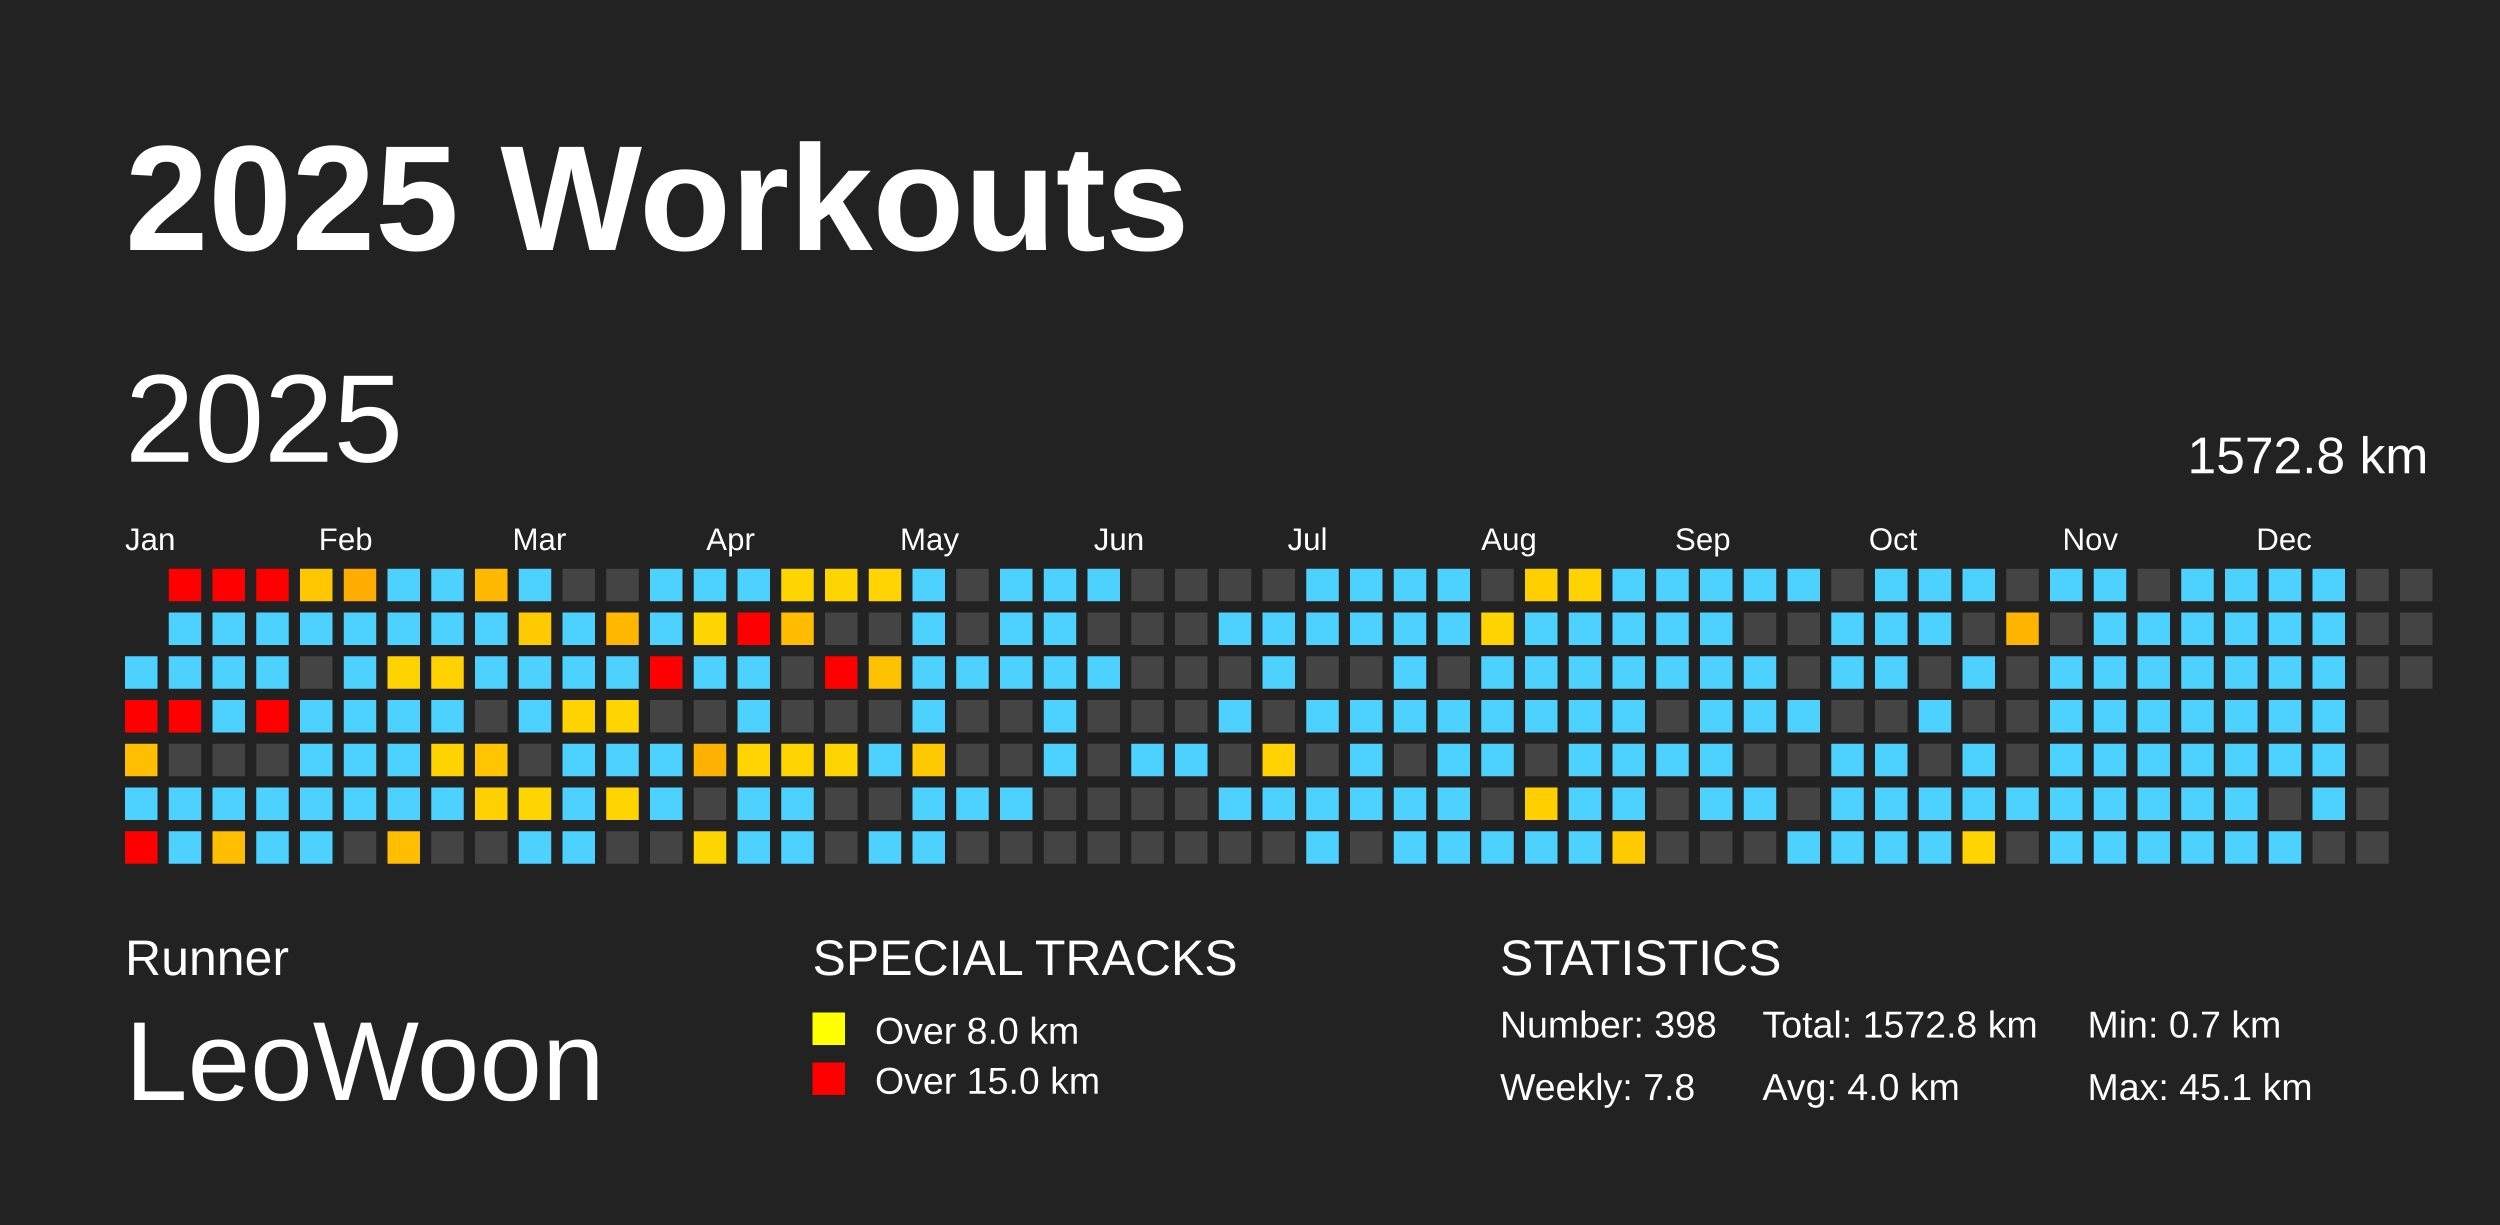
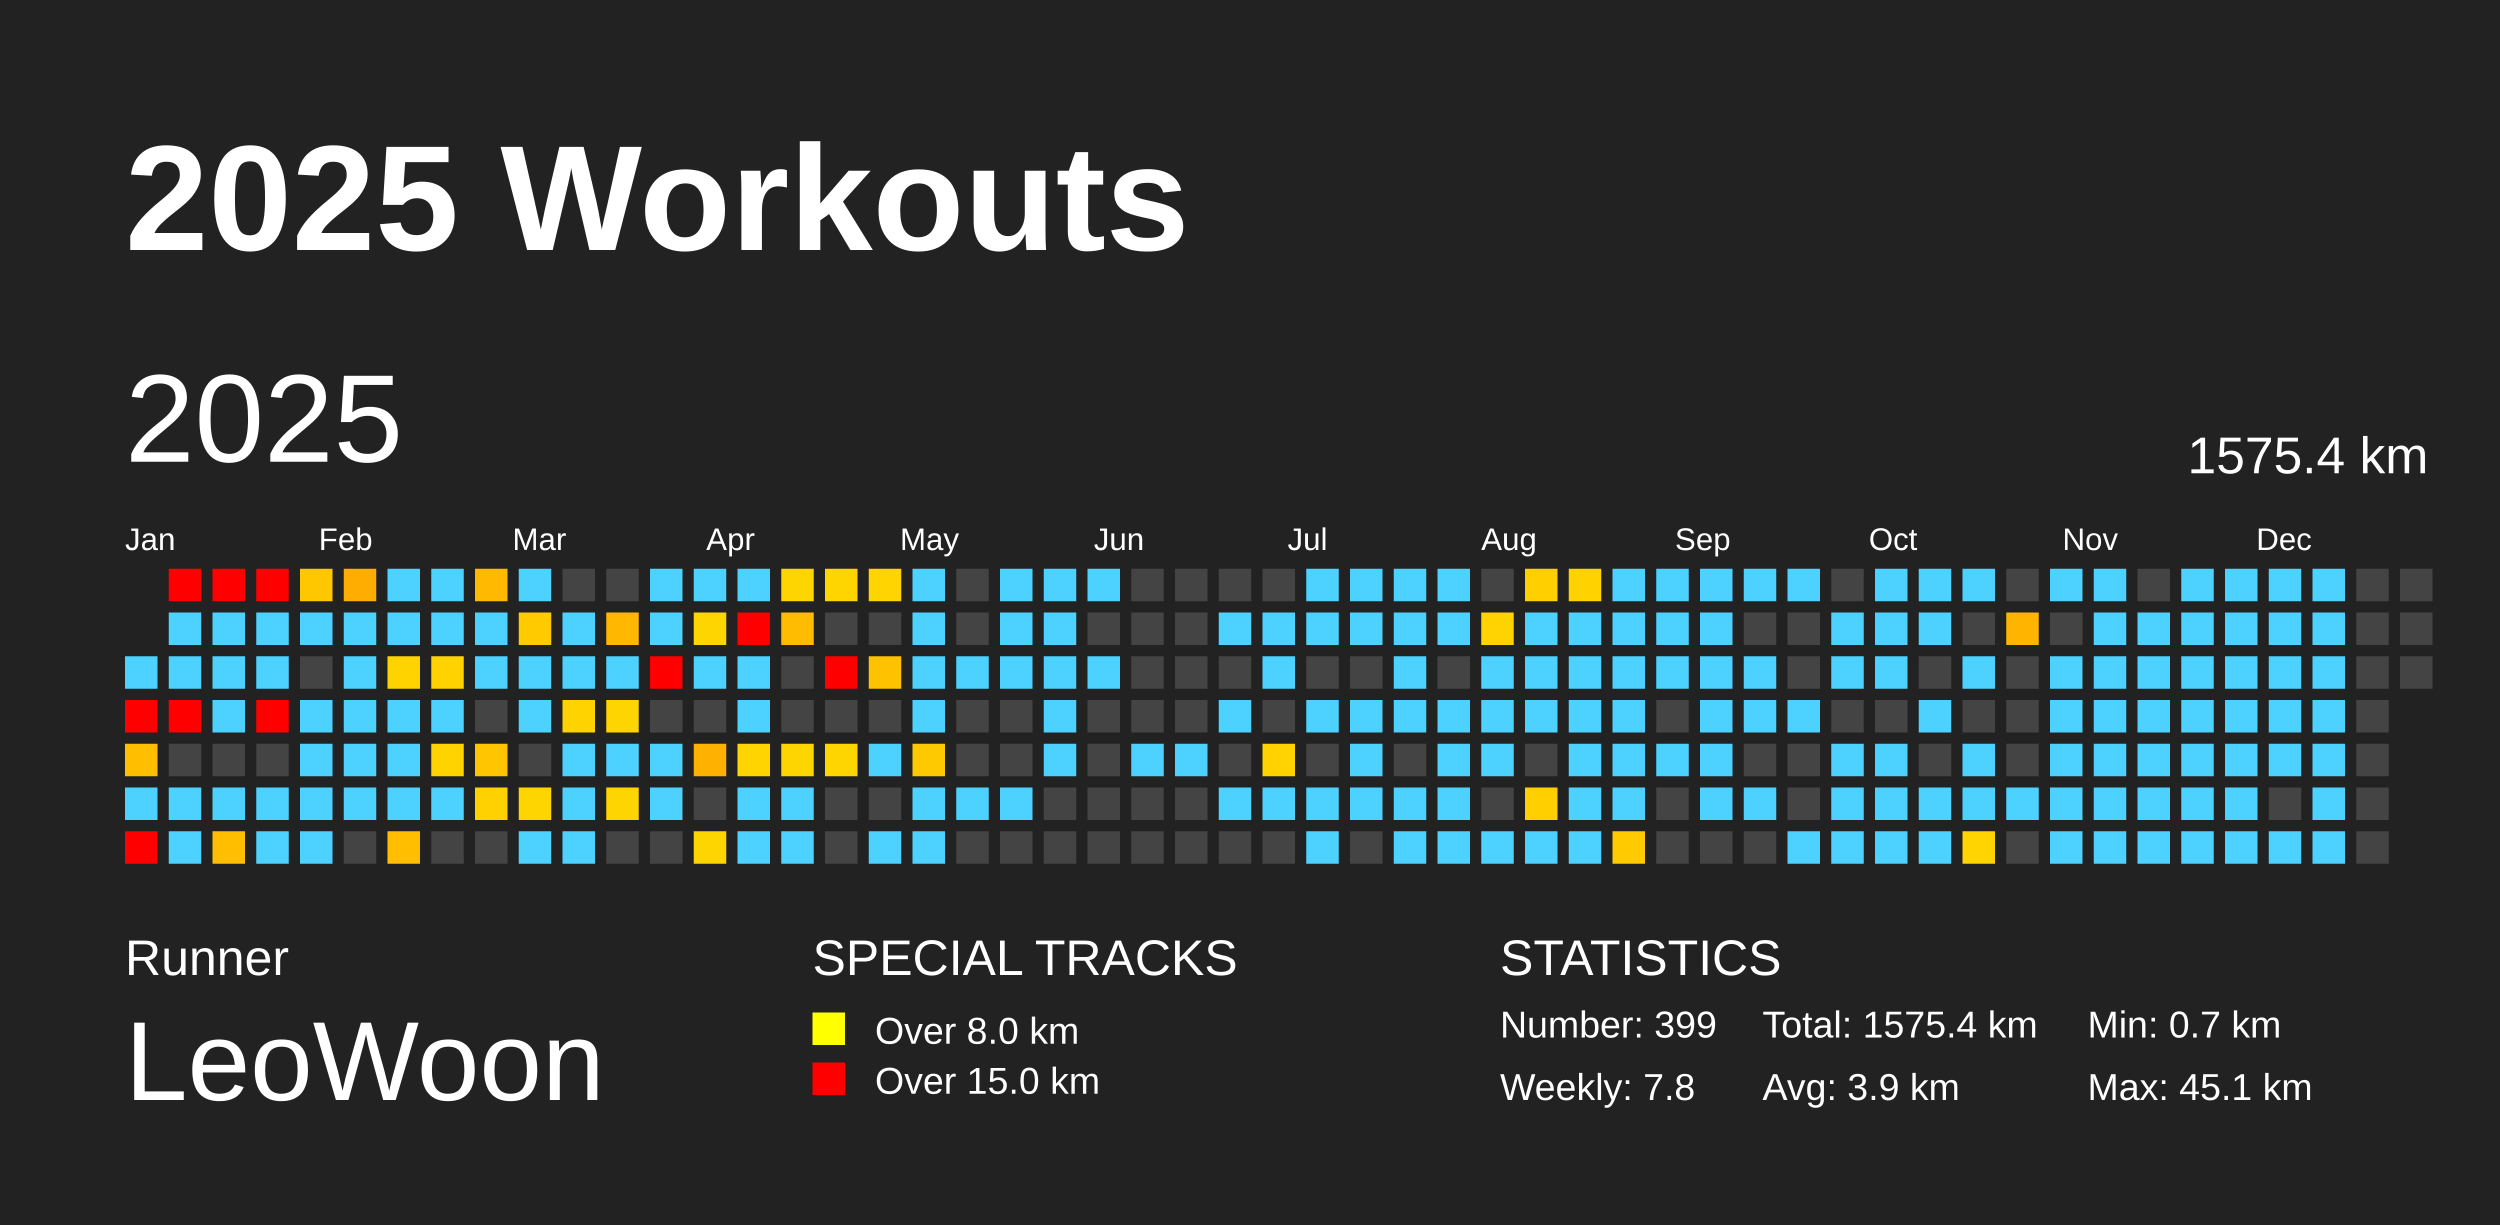
<svg xmlns="http://www.w3.org/2000/svg" baseProfile="full" height="98mm" version="1.1" viewBox="0,0,200,98" width="200mm">
  <defs />
  <rect fill="#222222" height="98" width="200" x="0" y="0" />
  <text fill="#FFFFFF" style="font-size:12px; font-family:Arial; font-weight:bold;" x="10" y="20">2025 Workouts</text>
  <text fill="#FFFFFF" style="font-size:4px; font-family:Arial" x="10" y="78">Runner</text>
  <text fill="#FFFFFF" style="font-size:9px; font-family:Arial" x="10" y="88">LeoWoon</text>
  <text fill="#FFFFFF" style="font-size:4px; font-family:Arial" x="65" y="78">SPECIAL TRACKS</text>
  <rect fill="yellow" height="2.6" width="2.6" x="65" y="81" />
  <text fill="#FFFFFF" style="font-size:3px; font-family:Arial" x="70" y="83.5">Over 8.0 km</text>
  <rect fill="red" height="2.6" width="2.6" x="65" y="85" />
  <text fill="#FFFFFF" style="font-size:3px; font-family:Arial" x="70" y="87.5">Over 15.0 km</text>
  <text fill="#FFFFFF" style="font-size:4px; font-family:Arial" x="120" y="78">STATISTICS</text>
-   <text fill="#FFFFFF" style="font-size:3px; font-family:Arial" x="120" y="83">Number: 398</text>
+   <text fill="#FFFFFF" style="font-size:3px; font-family:Arial" x="120" y="83">Number: 399</text>
  <text fill="#FFFFFF" style="font-size:3px; font-family:Arial" x="120" y="88">Weekly: 7.8</text>
-   <text fill="#FFFFFF" style="font-size:3px; font-family:Arial" x="141" y="83">Total: 1572.8 km</text>
-   <text fill="#FFFFFF" style="font-size:3px; font-family:Arial" x="141" y="88">Avg: 4.0 km</text>
+   <text fill="#FFFFFF" style="font-size:3px; font-family:Arial" x="141" y="83">Total: 1575.4 km</text>
+   <text fill="#FFFFFF" style="font-size:3px; font-family:Arial" x="141" y="88">Avg: 3.9 km</text>
  <text fill="#FFFFFF" style="font-size:3px; font-family:Arial" x="167" y="83">Min: 0.7 km</text>
  <text fill="#FFFFFF" style="font-size:3px; font-family:Arial" x="167" y="88">Max: 45.1 km</text>
  <text dominant-baseline="hanging" fill="#FFFFFF" style="font-size:10.0px; font-family:Arial;" x="10" y="30">2025</text>
-   <text dominant-baseline="hanging" fill="#FFFFFF" style="font-size:4.125px; font-family:Arial;" x="175" y="35">1572.8 km</text>
+   <text dominant-baseline="hanging" fill="#FFFFFF" style="font-size:4.125px; font-family:Arial;" x="175" y="35">1575.4 km</text>
  <text fill="#FFFFFF" style="font-size:2.5px; font-family:Arial" x="10.0" y="44">Jan</text>
  <text fill="#FFFFFF" style="font-size:2.5px; font-family:Arial" x="25.5" y="44">Feb</text>
  <text fill="#FFFFFF" style="font-size:2.5px; font-family:Arial" x="41.0" y="44">Mar</text>
  <text fill="#FFFFFF" style="font-size:2.5px; font-family:Arial" x="56.5" y="44">Apr</text>
  <text fill="#FFFFFF" style="font-size:2.5px; font-family:Arial" x="72.0" y="44">May</text>
  <text fill="#FFFFFF" style="font-size:2.5px; font-family:Arial" x="87.5" y="44">Jun</text>
  <text fill="#FFFFFF" style="font-size:2.5px; font-family:Arial" x="103.0" y="44">Jul</text>
  <text fill="#FFFFFF" style="font-size:2.5px; font-family:Arial" x="118.5" y="44">Aug</text>
  <text fill="#FFFFFF" style="font-size:2.5px; font-family:Arial" x="134.0" y="44">Sep</text>
  <text fill="#FFFFFF" style="font-size:2.5px; font-family:Arial" x="149.5" y="44">Oct</text>
  <text fill="#FFFFFF" style="font-size:2.5px; font-family:Arial" x="165.0" y="44">Nov</text>
  <text fill="#FFFFFF" style="font-size:2.5px; font-family:Arial" x="180.5" y="44">Dec</text>
  <rect fill="#4dd2ff" height="2.6" width="2.6" x="10.0" y="52.5" />
  <rect fill="red" height="2.6" width="2.6" x="10.0" y="56.0" />
  <rect fill="#ffbe00" height="2.6" width="2.6" x="10.0" y="59.5" />
  <rect fill="#4dd2ff" height="2.6" width="2.6" x="10.0" y="63.0" />
  <rect fill="red" height="2.6" width="2.6" x="10.0" y="66.5" />
  <rect fill="red" height="2.6" width="2.6" x="13.5" y="45.5" />
  <rect fill="#4dd2ff" height="2.6" width="2.6" x="13.5" y="49.0" />
  <rect fill="#4dd2ff" height="2.6" width="2.6" x="13.5" y="52.5" />
  <rect fill="red" height="2.6" width="2.6" x="13.5" y="56.0" />
  <rect fill="#444444" height="2.6" width="2.6" x="13.5" y="59.5" />
  <rect fill="#4dd2ff" height="2.6" width="2.6" x="13.5" y="63.0" />
  <rect fill="#4dd2ff" height="2.6" width="2.6" x="13.5" y="66.5" />
  <rect fill="red" height="2.6" width="2.6" x="17.0" y="45.5" />
  <rect fill="#4dd2ff" height="2.6" width="2.6" x="17.0" y="49.0" />
  <rect fill="#4dd2ff" height="2.6" width="2.6" x="17.0" y="52.5" />
  <rect fill="#4dd2ff" height="2.6" width="2.6" x="17.0" y="56.0" />
  <rect fill="#444444" height="2.6" width="2.6" x="17.0" y="59.5" />
  <rect fill="#4dd2ff" height="2.6" width="2.6" x="17.0" y="63.0" />
  <rect fill="#ffbf00" height="2.6" width="2.6" x="17.0" y="66.5" />
  <rect fill="red" height="2.6" width="2.6" x="20.5" y="45.5" />
  <rect fill="#4dd2ff" height="2.6" width="2.6" x="20.5" y="49.0" />
  <rect fill="#4dd2ff" height="2.6" width="2.6" x="20.5" y="52.5" />
  <rect fill="red" height="2.6" width="2.6" x="20.5" y="56.0" />
  <rect fill="#444444" height="2.6" width="2.6" x="20.5" y="59.5" />
  <rect fill="#4dd2ff" height="2.6" width="2.6" x="20.5" y="63.0" />
  <rect fill="#4dd2ff" height="2.6" width="2.6" x="20.5" y="66.5" />
  <rect fill="#ffc700" height="2.6" width="2.6" x="24.0" y="45.5" />
  <rect fill="#4dd2ff" height="2.6" width="2.6" x="24.0" y="49.0" />
  <rect fill="#444444" height="2.6" width="2.6" x="24.0" y="52.5" />
  <rect fill="#4dd2ff" height="2.6" width="2.6" x="24.0" y="56.0" />
  <rect fill="#4dd2ff" height="2.6" width="2.6" x="24.0" y="59.5" />
  <rect fill="#4dd2ff" height="2.6" width="2.6" x="24.0" y="63.0" />
  <rect fill="#4dd2ff" height="2.6" width="2.6" x="24.0" y="66.5" />
  <rect fill="#ffad00" height="2.6" width="2.6" x="27.5" y="45.5" />
  <rect fill="#4dd2ff" height="2.6" width="2.6" x="27.5" y="49.0" />
  <rect fill="#4dd2ff" height="2.6" width="2.6" x="27.5" y="52.5" />
  <rect fill="#4dd2ff" height="2.6" width="2.6" x="27.5" y="56.0" />
  <rect fill="#4dd2ff" height="2.6" width="2.6" x="27.5" y="59.5" />
  <rect fill="#4dd2ff" height="2.6" width="2.6" x="27.5" y="63.0" />
  <rect fill="#444444" height="2.6" width="2.6" x="27.5" y="66.5" />
  <rect fill="#4dd2ff" height="2.6" width="2.6" x="31.0" y="45.5" />
  <rect fill="#4dd2ff" height="2.6" width="2.6" x="31.0" y="49.0" />
  <rect fill="#ffd300" height="2.6" width="2.6" x="31.0" y="52.5" />
  <rect fill="#4dd2ff" height="2.6" width="2.6" x="31.0" y="56.0" />
  <rect fill="#4dd2ff" height="2.6" width="2.6" x="31.0" y="59.5" />
  <rect fill="#4dd2ff" height="2.6" width="2.6" x="31.0" y="63.0" />
  <rect fill="#ffbf00" height="2.6" width="2.6" x="31.0" y="66.5" />
  <rect fill="#4dd2ff" height="2.6" width="2.6" x="34.5" y="45.5" />
  <rect fill="#4dd2ff" height="2.6" width="2.6" x="34.5" y="49.0" />
  <rect fill="#ffd200" height="2.6" width="2.6" x="34.5" y="52.5" />
  <rect fill="#4dd2ff" height="2.6" width="2.6" x="34.5" y="56.0" />
  <rect fill="#ffd300" height="2.6" width="2.6" x="34.5" y="59.5" />
  <rect fill="#4dd2ff" height="2.6" width="2.6" x="34.5" y="63.0" />
  <rect fill="#444444" height="2.6" width="2.6" x="34.5" y="66.5" />
  <rect fill="#ffba00" height="2.6" width="2.6" x="38.0" y="45.5" />
  <rect fill="#4dd2ff" height="2.6" width="2.6" x="38.0" y="49.0" />
  <rect fill="#4dd2ff" height="2.6" width="2.6" x="38.0" y="52.5" />
  <rect fill="#444444" height="2.6" width="2.6" x="38.0" y="56.0" />
  <rect fill="#ffc500" height="2.6" width="2.6" x="38.0" y="59.5" />
  <rect fill="#ffd100" height="2.6" width="2.6" x="38.0" y="63.0" />
  <rect fill="#444444" height="2.6" width="2.6" x="38.0" y="66.5" />
  <rect fill="#4dd2ff" height="2.6" width="2.6" x="41.5" y="45.5" />
  <rect fill="#ffca00" height="2.6" width="2.6" x="41.5" y="49.0" />
  <rect fill="#4dd2ff" height="2.6" width="2.6" x="41.5" y="52.5" />
  <rect fill="#4dd2ff" height="2.6" width="2.6" x="41.5" y="56.0" />
  <rect fill="#444444" height="2.6" width="2.6" x="41.5" y="59.5" />
  <rect fill="#ffd500" height="2.6" width="2.6" x="41.5" y="63.0" />
  <rect fill="#4dd2ff" height="2.6" width="2.6" x="41.5" y="66.5" />
  <rect fill="#444444" height="2.6" width="2.6" x="45.0" y="45.5" />
  <rect fill="#4dd2ff" height="2.6" width="2.6" x="45.0" y="49.0" />
  <rect fill="#4dd2ff" height="2.6" width="2.6" x="45.0" y="52.5" />
  <rect fill="#ffd300" height="2.6" width="2.6" x="45.0" y="56.0" />
  <rect fill="#4dd2ff" height="2.6" width="2.6" x="45.0" y="59.5" />
  <rect fill="#4dd2ff" height="2.6" width="2.6" x="45.0" y="63.0" />
  <rect fill="#4dd2ff" height="2.6" width="2.6" x="45.0" y="66.5" />
  <rect fill="#444444" height="2.6" width="2.6" x="48.5" y="45.5" />
  <rect fill="#ffb700" height="2.6" width="2.6" x="48.5" y="49.0" />
  <rect fill="#4dd2ff" height="2.6" width="2.6" x="48.5" y="52.5" />
  <rect fill="#ffd500" height="2.6" width="2.6" x="48.5" y="56.0" />
  <rect fill="#4dd2ff" height="2.6" width="2.6" x="48.5" y="59.5" />
  <rect fill="#ffd500" height="2.6" width="2.6" x="48.5" y="63.0" />
  <rect fill="#444444" height="2.6" width="2.6" x="48.5" y="66.5" />
  <rect fill="#4dd2ff" height="2.6" width="2.6" x="52.0" y="45.5" />
  <rect fill="#4dd2ff" height="2.6" width="2.6" x="52.0" y="49.0" />
  <rect fill="red" height="2.6" width="2.6" x="52.0" y="52.5" />
  <rect fill="#444444" height="2.6" width="2.6" x="52.0" y="56.0" />
  <rect fill="#4dd2ff" height="2.6" width="2.6" x="52.0" y="59.5" />
  <rect fill="#4dd2ff" height="2.6" width="2.6" x="52.0" y="63.0" />
  <rect fill="#444444" height="2.6" width="2.6" x="52.0" y="66.5" />
  <rect fill="#4dd2ff" height="2.6" width="2.6" x="55.5" y="45.5" />
  <rect fill="#ffd500" height="2.6" width="2.6" x="55.5" y="49.0" />
  <rect fill="#4dd2ff" height="2.6" width="2.6" x="55.5" y="52.5" />
  <rect fill="#444444" height="2.6" width="2.6" x="55.5" y="56.0" />
  <rect fill="#ffb100" height="2.6" width="2.6" x="55.5" y="59.5" />
  <rect fill="#444444" height="2.6" width="2.6" x="55.5" y="63.0" />
  <rect fill="#ffd500" height="2.6" width="2.6" x="55.5" y="66.5" />
  <rect fill="#4dd2ff" height="2.6" width="2.6" x="59.0" y="45.5" />
  <rect fill="red" height="2.6" width="2.6" x="59.0" y="49.0" />
  <rect fill="#4dd2ff" height="2.6" width="2.6" x="59.0" y="52.5" />
  <rect fill="#4dd2ff" height="2.6" width="2.6" x="59.0" y="56.0" />
  <rect fill="#ffd400" height="2.6" width="2.6" x="59.0" y="59.5" />
  <rect fill="#4dd2ff" height="2.6" width="2.6" x="59.0" y="63.0" />
  <rect fill="#4dd2ff" height="2.6" width="2.6" x="59.0" y="66.5" />
  <rect fill="#ffd500" height="2.6" width="2.6" x="62.5" y="45.5" />
  <rect fill="#ffbc00" height="2.6" width="2.6" x="62.5" y="49.0" />
  <rect fill="#444444" height="2.6" width="2.6" x="62.5" y="52.5" />
  <rect fill="#444444" height="2.6" width="2.6" x="62.5" y="56.0" />
  <rect fill="#ffd500" height="2.6" width="2.6" x="62.5" y="59.5" />
  <rect fill="#4dd2ff" height="2.6" width="2.6" x="62.5" y="63.0" />
  <rect fill="#4dd2ff" height="2.6" width="2.6" x="62.5" y="66.5" />
  <rect fill="#ffd500" height="2.6" width="2.6" x="66.0" y="45.5" />
  <rect fill="#444444" height="2.6" width="2.6" x="66.0" y="49.0" />
  <rect fill="red" height="2.6" width="2.6" x="66.0" y="52.5" />
  <rect fill="#444444" height="2.6" width="2.6" x="66.0" y="56.0" />
  <rect fill="#ffd500" height="2.6" width="2.6" x="66.0" y="59.5" />
  <rect fill="#444444" height="2.6" width="2.6" x="66.0" y="63.0" />
  <rect fill="#444444" height="2.6" width="2.6" x="66.0" y="66.5" />
  <rect fill="#ffd400" height="2.6" width="2.6" x="69.5" y="45.5" />
  <rect fill="#444444" height="2.6" width="2.6" x="69.5" y="49.0" />
  <rect fill="#ffc200" height="2.6" width="2.6" x="69.5" y="52.5" />
  <rect fill="#444444" height="2.6" width="2.6" x="69.5" y="56.0" />
  <rect fill="#4dd2ff" height="2.6" width="2.6" x="69.5" y="59.5" />
  <rect fill="#444444" height="2.6" width="2.6" x="69.5" y="63.0" />
  <rect fill="#4dd2ff" height="2.6" width="2.6" x="69.5" y="66.5" />
  <rect fill="#4dd2ff" height="2.6" width="2.6" x="73.0" y="45.5" />
  <rect fill="#4dd2ff" height="2.6" width="2.6" x="73.0" y="49.0" />
  <rect fill="#4dd2ff" height="2.6" width="2.6" x="73.0" y="52.5" />
  <rect fill="#4dd2ff" height="2.6" width="2.6" x="73.0" y="56.0" />
  <rect fill="#ffc900" height="2.6" width="2.6" x="73.0" y="59.5" />
  <rect fill="#4dd2ff" height="2.6" width="2.6" x="73.0" y="63.0" />
  <rect fill="#4dd2ff" height="2.6" width="2.6" x="73.0" y="66.5" />
  <rect fill="#444444" height="2.6" width="2.6" x="76.5" y="45.5" />
  <rect fill="#444444" height="2.6" width="2.6" x="76.5" y="49.0" />
  <rect fill="#4dd2ff" height="2.6" width="2.6" x="76.5" y="52.5" />
  <rect fill="#444444" height="2.6" width="2.6" x="76.5" y="56.0" />
  <rect fill="#444444" height="2.6" width="2.6" x="76.5" y="59.5" />
  <rect fill="#4dd2ff" height="2.6" width="2.6" x="76.5" y="63.0" />
  <rect fill="#444444" height="2.6" width="2.6" x="76.5" y="66.5" />
  <rect fill="#4dd2ff" height="2.6" width="2.6" x="80.0" y="45.5" />
  <rect fill="#4dd2ff" height="2.6" width="2.6" x="80.0" y="49.0" />
  <rect fill="#4dd2ff" height="2.6" width="2.6" x="80.0" y="52.5" />
  <rect fill="#444444" height="2.6" width="2.6" x="80.0" y="56.0" />
  <rect fill="#444444" height="2.6" width="2.6" x="80.0" y="59.5" />
  <rect fill="#4dd2ff" height="2.6" width="2.6" x="80.0" y="63.0" />
  <rect fill="#444444" height="2.6" width="2.6" x="80.0" y="66.5" />
  <rect fill="#4dd2ff" height="2.6" width="2.6" x="83.5" y="45.5" />
  <rect fill="#4dd2ff" height="2.6" width="2.6" x="83.5" y="49.0" />
  <rect fill="#4dd2ff" height="2.6" width="2.6" x="83.5" y="52.5" />
  <rect fill="#4dd2ff" height="2.6" width="2.6" x="83.5" y="56.0" />
  <rect fill="#4dd2ff" height="2.6" width="2.6" x="83.5" y="59.5" />
  <rect fill="#444444" height="2.6" width="2.6" x="83.5" y="63.0" />
  <rect fill="#444444" height="2.6" width="2.6" x="83.5" y="66.5" />
  <rect fill="#4dd2ff" height="2.6" width="2.6" x="87.0" y="45.5" />
  <rect fill="#444444" height="2.6" width="2.6" x="87.0" y="49.0" />
  <rect fill="#4dd2ff" height="2.6" width="2.6" x="87.0" y="52.5" />
  <rect fill="#444444" height="2.6" width="2.6" x="87.0" y="56.0" />
  <rect fill="#444444" height="2.6" width="2.6" x="87.0" y="59.5" />
  <rect fill="#444444" height="2.6" width="2.6" x="87.0" y="63.0" />
  <rect fill="#444444" height="2.6" width="2.6" x="87.0" y="66.5" />
  <rect fill="#444444" height="2.6" width="2.6" x="90.5" y="45.5" />
  <rect fill="#444444" height="2.6" width="2.6" x="90.5" y="49.0" />
  <rect fill="#444444" height="2.6" width="2.6" x="90.5" y="52.5" />
  <rect fill="#444444" height="2.6" width="2.6" x="90.5" y="56.0" />
  <rect fill="#4dd2ff" height="2.6" width="2.6" x="90.5" y="59.5" />
  <rect fill="#444444" height="2.6" width="2.6" x="90.5" y="63.0" />
  <rect fill="#444444" height="2.6" width="2.6" x="90.5" y="66.5" />
  <rect fill="#444444" height="2.6" width="2.6" x="94.0" y="45.5" />
  <rect fill="#444444" height="2.6" width="2.6" x="94.0" y="49.0" />
  <rect fill="#444444" height="2.6" width="2.6" x="94.0" y="52.5" />
  <rect fill="#444444" height="2.6" width="2.6" x="94.0" y="56.0" />
  <rect fill="#4dd2ff" height="2.6" width="2.6" x="94.0" y="59.5" />
  <rect fill="#444444" height="2.6" width="2.6" x="94.0" y="63.0" />
  <rect fill="#444444" height="2.6" width="2.6" x="94.0" y="66.5" />
  <rect fill="#444444" height="2.6" width="2.6" x="97.5" y="45.5" />
  <rect fill="#4dd2ff" height="2.6" width="2.6" x="97.5" y="49.0" />
  <rect fill="#444444" height="2.6" width="2.6" x="97.5" y="52.5" />
  <rect fill="#4dd2ff" height="2.6" width="2.6" x="97.5" y="56.0" />
  <rect fill="#444444" height="2.6" width="2.6" x="97.5" y="59.5" />
  <rect fill="#4dd2ff" height="2.6" width="2.6" x="97.5" y="63.0" />
  <rect fill="#444444" height="2.6" width="2.6" x="97.5" y="66.5" />
  <rect fill="#444444" height="2.6" width="2.6" x="101.0" y="45.5" />
  <rect fill="#4dd2ff" height="2.6" width="2.6" x="101.0" y="49.0" />
  <rect fill="#4dd2ff" height="2.6" width="2.6" x="101.0" y="52.5" />
  <rect fill="#444444" height="2.6" width="2.6" x="101.0" y="56.0" />
  <rect fill="#ffd200" height="2.6" width="2.6" x="101.0" y="59.5" />
  <rect fill="#4dd2ff" height="2.6" width="2.6" x="101.0" y="63.0" />
  <rect fill="#444444" height="2.6" width="2.6" x="101.0" y="66.5" />
  <rect fill="#4dd2ff" height="2.6" width="2.6" x="104.5" y="45.5" />
  <rect fill="#4dd2ff" height="2.6" width="2.6" x="104.5" y="49.0" />
  <rect fill="#444444" height="2.6" width="2.6" x="104.5" y="52.5" />
  <rect fill="#4dd2ff" height="2.6" width="2.6" x="104.5" y="56.0" />
  <rect fill="#444444" height="2.6" width="2.6" x="104.5" y="59.5" />
  <rect fill="#4dd2ff" height="2.6" width="2.6" x="104.5" y="63.0" />
  <rect fill="#4dd2ff" height="2.6" width="2.6" x="104.5" y="66.5" />
  <rect fill="#4dd2ff" height="2.6" width="2.6" x="108.0" y="45.5" />
  <rect fill="#4dd2ff" height="2.6" width="2.6" x="108.0" y="49.0" />
  <rect fill="#444444" height="2.6" width="2.6" x="108.0" y="52.5" />
  <rect fill="#4dd2ff" height="2.6" width="2.6" x="108.0" y="56.0" />
  <rect fill="#4dd2ff" height="2.6" width="2.6" x="108.0" y="59.5" />
  <rect fill="#4dd2ff" height="2.6" width="2.6" x="108.0" y="63.0" />
  <rect fill="#444444" height="2.6" width="2.6" x="108.0" y="66.5" />
  <rect fill="#4dd2ff" height="2.6" width="2.6" x="111.5" y="45.5" />
  <rect fill="#4dd2ff" height="2.6" width="2.6" x="111.5" y="49.0" />
  <rect fill="#4dd2ff" height="2.6" width="2.6" x="111.5" y="52.5" />
  <rect fill="#4dd2ff" height="2.6" width="2.6" x="111.5" y="56.0" />
  <rect fill="#444444" height="2.6" width="2.6" x="111.5" y="59.5" />
  <rect fill="#4dd2ff" height="2.6" width="2.6" x="111.5" y="63.0" />
  <rect fill="#4dd2ff" height="2.6" width="2.6" x="111.5" y="66.5" />
  <rect fill="#4dd2ff" height="2.6" width="2.6" x="115.0" y="45.5" />
  <rect fill="#4dd2ff" height="2.6" width="2.6" x="115.0" y="49.0" />
  <rect fill="#444444" height="2.6" width="2.6" x="115.0" y="52.5" />
  <rect fill="#4dd2ff" height="2.6" width="2.6" x="115.0" y="56.0" />
  <rect fill="#4dd2ff" height="2.6" width="2.6" x="115.0" y="59.5" />
  <rect fill="#4dd2ff" height="2.6" width="2.6" x="115.0" y="63.0" />
  <rect fill="#4dd2ff" height="2.6" width="2.6" x="115.0" y="66.5" />
  <rect fill="#444444" height="2.6" width="2.6" x="118.5" y="45.5" />
  <rect fill="#ffd300" height="2.6" width="2.6" x="118.5" y="49.0" />
  <rect fill="#4dd2ff" height="2.6" width="2.6" x="118.5" y="52.5" />
  <rect fill="#4dd2ff" height="2.6" width="2.6" x="118.5" y="56.0" />
  <rect fill="#4dd2ff" height="2.6" width="2.6" x="118.5" y="59.5" />
  <rect fill="#444444" height="2.6" width="2.6" x="118.5" y="63.0" />
  <rect fill="#4dd2ff" height="2.6" width="2.6" x="118.5" y="66.5" />
  <rect fill="#ffcf00" height="2.6" width="2.6" x="122.0" y="45.5" />
  <rect fill="#4dd2ff" height="2.6" width="2.6" x="122.0" y="49.0" />
  <rect fill="#4dd2ff" height="2.6" width="2.6" x="122.0" y="52.5" />
  <rect fill="#4dd2ff" height="2.6" width="2.6" x="122.0" y="56.0" />
  <rect fill="#444444" height="2.6" width="2.6" x="122.0" y="59.5" />
  <rect fill="#ffcf00" height="2.6" width="2.6" x="122.0" y="63.0" />
  <rect fill="#4dd2ff" height="2.6" width="2.6" x="122.0" y="66.5" />
  <rect fill="#ffd200" height="2.6" width="2.6" x="125.5" y="45.5" />
  <rect fill="#4dd2ff" height="2.6" width="2.6" x="125.5" y="49.0" />
  <rect fill="#4dd2ff" height="2.6" width="2.6" x="125.5" y="52.5" />
  <rect fill="#4dd2ff" height="2.6" width="2.6" x="125.5" y="56.0" />
  <rect fill="#4dd2ff" height="2.6" width="2.6" x="125.5" y="59.5" />
  <rect fill="#4dd2ff" height="2.6" width="2.6" x="125.5" y="63.0" />
  <rect fill="#4dd2ff" height="2.6" width="2.6" x="125.5" y="66.5" />
  <rect fill="#4dd2ff" height="2.6" width="2.6" x="129.0" y="45.5" />
  <rect fill="#4dd2ff" height="2.6" width="2.6" x="129.0" y="49.0" />
  <rect fill="#4dd2ff" height="2.6" width="2.6" x="129.0" y="52.5" />
  <rect fill="#4dd2ff" height="2.6" width="2.6" x="129.0" y="56.0" />
  <rect fill="#4dd2ff" height="2.6" width="2.6" x="129.0" y="59.5" />
  <rect fill="#4dd2ff" height="2.6" width="2.6" x="129.0" y="63.0" />
  <rect fill="#ffcb00" height="2.6" width="2.6" x="129.0" y="66.5" />
  <rect fill="#4dd2ff" height="2.6" width="2.6" x="132.5" y="45.5" />
  <rect fill="#4dd2ff" height="2.6" width="2.6" x="132.5" y="49.0" />
  <rect fill="#4dd2ff" height="2.6" width="2.6" x="132.5" y="52.5" />
  <rect fill="#444444" height="2.6" width="2.6" x="132.5" y="56.0" />
  <rect fill="#4dd2ff" height="2.6" width="2.6" x="132.5" y="59.5" />
  <rect fill="#444444" height="2.6" width="2.6" x="132.5" y="63.0" />
  <rect fill="#444444" height="2.6" width="2.6" x="132.5" y="66.5" />
  <rect fill="#4dd2ff" height="2.6" width="2.6" x="136.0" y="45.5" />
  <rect fill="#4dd2ff" height="2.6" width="2.6" x="136.0" y="49.0" />
  <rect fill="#4dd2ff" height="2.6" width="2.6" x="136.0" y="52.5" />
  <rect fill="#4dd2ff" height="2.6" width="2.6" x="136.0" y="56.0" />
  <rect fill="#4dd2ff" height="2.6" width="2.6" x="136.0" y="59.5" />
  <rect fill="#4dd2ff" height="2.6" width="2.6" x="136.0" y="63.0" />
  <rect fill="#444444" height="2.6" width="2.6" x="136.0" y="66.5" />
  <rect fill="#4dd2ff" height="2.6" width="2.6" x="139.5" y="45.5" />
  <rect fill="#444444" height="2.6" width="2.6" x="139.5" y="49.0" />
  <rect fill="#4dd2ff" height="2.6" width="2.6" x="139.5" y="52.5" />
  <rect fill="#4dd2ff" height="2.6" width="2.6" x="139.5" y="56.0" />
  <rect fill="#444444" height="2.6" width="2.6" x="139.5" y="59.5" />
  <rect fill="#4dd2ff" height="2.6" width="2.6" x="139.5" y="63.0" />
  <rect fill="#444444" height="2.6" width="2.6" x="139.5" y="66.5" />
  <rect fill="#4dd2ff" height="2.6" width="2.6" x="143.0" y="45.5" />
  <rect fill="#444444" height="2.6" width="2.6" x="143.0" y="49.0" />
  <rect fill="#444444" height="2.6" width="2.6" x="143.0" y="52.5" />
  <rect fill="#4dd2ff" height="2.6" width="2.6" x="143.0" y="56.0" />
  <rect fill="#444444" height="2.6" width="2.6" x="143.0" y="59.5" />
  <rect fill="#444444" height="2.6" width="2.6" x="143.0" y="63.0" />
  <rect fill="#4dd2ff" height="2.6" width="2.6" x="143.0" y="66.5" />
  <rect fill="#444444" height="2.6" width="2.6" x="146.5" y="45.5" />
  <rect fill="#4dd2ff" height="2.6" width="2.6" x="146.5" y="49.0" />
  <rect fill="#4dd2ff" height="2.6" width="2.6" x="146.5" y="52.5" />
  <rect fill="#444444" height="2.6" width="2.6" x="146.5" y="56.0" />
  <rect fill="#4dd2ff" height="2.6" width="2.6" x="146.5" y="59.5" />
  <rect fill="#4dd2ff" height="2.6" width="2.6" x="146.5" y="63.0" />
  <rect fill="#4dd2ff" height="2.6" width="2.6" x="146.5" y="66.5" />
  <rect fill="#4dd2ff" height="2.6" width="2.6" x="150.0" y="45.5" />
  <rect fill="#4dd2ff" height="2.6" width="2.6" x="150.0" y="49.0" />
  <rect fill="#4dd2ff" height="2.6" width="2.6" x="150.0" y="52.5" />
  <rect fill="#444444" height="2.6" width="2.6" x="150.0" y="56.0" />
  <rect fill="#4dd2ff" height="2.6" width="2.6" x="150.0" y="59.5" />
  <rect fill="#4dd2ff" height="2.6" width="2.6" x="150.0" y="63.0" />
  <rect fill="#4dd2ff" height="2.6" width="2.6" x="150.0" y="66.5" />
  <rect fill="#4dd2ff" height="2.6" width="2.6" x="153.5" y="45.5" />
  <rect fill="#4dd2ff" height="2.6" width="2.6" x="153.5" y="49.0" />
  <rect fill="#444444" height="2.6" width="2.6" x="153.5" y="52.5" />
  <rect fill="#4dd2ff" height="2.6" width="2.6" x="153.5" y="56.0" />
  <rect fill="#444444" height="2.6" width="2.6" x="153.5" y="59.5" />
  <rect fill="#4dd2ff" height="2.6" width="2.6" x="153.5" y="63.0" />
  <rect fill="#4dd2ff" height="2.6" width="2.6" x="153.5" y="66.5" />
  <rect fill="#4dd2ff" height="2.6" width="2.6" x="157.0" y="45.5" />
  <rect fill="#444444" height="2.6" width="2.6" x="157.0" y="49.0" />
  <rect fill="#4dd2ff" height="2.6" width="2.6" x="157.0" y="52.5" />
  <rect fill="#444444" height="2.6" width="2.6" x="157.0" y="56.0" />
  <rect fill="#4dd2ff" height="2.6" width="2.6" x="157.0" y="59.5" />
  <rect fill="#4dd2ff" height="2.6" width="2.6" x="157.0" y="63.0" />
  <rect fill="#ffd400" height="2.6" width="2.6" x="157.0" y="66.5" />
  <rect fill="#444444" height="2.6" width="2.6" x="160.5" y="45.5" />
  <rect fill="#ffb400" height="2.6" width="2.6" x="160.5" y="49.0" />
  <rect fill="#444444" height="2.6" width="2.6" x="160.5" y="52.5" />
  <rect fill="#444444" height="2.6" width="2.6" x="160.5" y="56.0" />
  <rect fill="#444444" height="2.6" width="2.6" x="160.5" y="59.5" />
  <rect fill="#4dd2ff" height="2.6" width="2.6" x="160.5" y="63.0" />
  <rect fill="#444444" height="2.6" width="2.6" x="160.5" y="66.5" />
  <rect fill="#4dd2ff" height="2.6" width="2.6" x="164.0" y="45.5" />
  <rect fill="#444444" height="2.6" width="2.6" x="164.0" y="49.0" />
  <rect fill="#4dd2ff" height="2.6" width="2.6" x="164.0" y="52.5" />
  <rect fill="#4dd2ff" height="2.6" width="2.6" x="164.0" y="56.0" />
  <rect fill="#4dd2ff" height="2.6" width="2.6" x="164.0" y="59.5" />
  <rect fill="#4dd2ff" height="2.6" width="2.6" x="164.0" y="63.0" />
  <rect fill="#4dd2ff" height="2.6" width="2.6" x="164.0" y="66.5" />
  <rect fill="#4dd2ff" height="2.6" width="2.6" x="167.5" y="45.5" />
  <rect fill="#4dd2ff" height="2.6" width="2.6" x="167.5" y="49.0" />
  <rect fill="#4dd2ff" height="2.6" width="2.6" x="167.5" y="52.5" />
  <rect fill="#4dd2ff" height="2.6" width="2.6" x="167.5" y="56.0" />
  <rect fill="#4dd2ff" height="2.6" width="2.6" x="167.5" y="59.5" />
  <rect fill="#4dd2ff" height="2.6" width="2.6" x="167.5" y="63.0" />
  <rect fill="#4dd2ff" height="2.6" width="2.6" x="167.5" y="66.5" />
  <rect fill="#444444" height="2.6" width="2.6" x="171.0" y="45.5" />
  <rect fill="#4dd2ff" height="2.6" width="2.6" x="171.0" y="49.0" />
  <rect fill="#4dd2ff" height="2.6" width="2.6" x="171.0" y="52.5" />
  <rect fill="#4dd2ff" height="2.6" width="2.6" x="171.0" y="56.0" />
  <rect fill="#4dd2ff" height="2.6" width="2.6" x="171.0" y="59.5" />
  <rect fill="#4dd2ff" height="2.6" width="2.6" x="171.0" y="63.0" />
  <rect fill="#4dd2ff" height="2.6" width="2.6" x="171.0" y="66.5" />
  <rect fill="#4dd2ff" height="2.6" width="2.6" x="174.5" y="45.5" />
  <rect fill="#4dd2ff" height="2.6" width="2.6" x="174.5" y="49.0" />
  <rect fill="#4dd2ff" height="2.6" width="2.6" x="174.5" y="52.5" />
  <rect fill="#4dd2ff" height="2.6" width="2.6" x="174.5" y="56.0" />
  <rect fill="#4dd2ff" height="2.6" width="2.6" x="174.5" y="59.5" />
  <rect fill="#4dd2ff" height="2.6" width="2.6" x="174.5" y="63.0" />
  <rect fill="#4dd2ff" height="2.6" width="2.6" x="174.5" y="66.5" />
  <rect fill="#4dd2ff" height="2.6" width="2.6" x="178.0" y="45.5" />
  <rect fill="#4dd2ff" height="2.6" width="2.6" x="178.0" y="49.0" />
  <rect fill="#4dd2ff" height="2.6" width="2.6" x="178.0" y="52.5" />
  <rect fill="#4dd2ff" height="2.6" width="2.6" x="178.0" y="56.0" />
  <rect fill="#4dd2ff" height="2.6" width="2.6" x="178.0" y="59.5" />
  <rect fill="#4dd2ff" height="2.6" width="2.6" x="178.0" y="63.0" />
  <rect fill="#4dd2ff" height="2.6" width="2.6" x="178.0" y="66.5" />
  <rect fill="#4dd2ff" height="2.6" width="2.6" x="181.5" y="45.5" />
  <rect fill="#4dd2ff" height="2.6" width="2.6" x="181.5" y="49.0" />
  <rect fill="#4dd2ff" height="2.6" width="2.6" x="181.5" y="52.5" />
  <rect fill="#4dd2ff" height="2.6" width="2.6" x="181.5" y="56.0" />
  <rect fill="#4dd2ff" height="2.6" width="2.6" x="181.5" y="59.5" />
  <rect fill="#444444" height="2.6" width="2.6" x="181.5" y="63.0" />
  <rect fill="#4dd2ff" height="2.6" width="2.6" x="181.5" y="66.5" />
  <rect fill="#4dd2ff" height="2.6" width="2.6" x="185.0" y="45.5" />
  <rect fill="#4dd2ff" height="2.6" width="2.6" x="185.0" y="49.0" />
  <rect fill="#4dd2ff" height="2.6" width="2.6" x="185.0" y="52.5" />
  <rect fill="#4dd2ff" height="2.6" width="2.6" x="185.0" y="56.0" />
  <rect fill="#4dd2ff" height="2.6" width="2.6" x="185.0" y="59.5" />
  <rect fill="#4dd2ff" height="2.6" width="2.6" x="185.0" y="63.0" />
-   <rect fill="#444444" height="2.6" width="2.6" x="185.0" y="66.5" />
+   <rect fill="#4dd2ff" height="2.6" width="2.6" x="185.0" y="66.5" />
  <rect fill="#444444" height="2.6" width="2.6" x="188.5" y="45.5" />
  <rect fill="#444444" height="2.6" width="2.6" x="188.5" y="49.0" />
  <rect fill="#444444" height="2.6" width="2.6" x="188.5" y="52.5" />
  <rect fill="#444444" height="2.6" width="2.6" x="188.5" y="56.0" />
  <rect fill="#444444" height="2.6" width="2.6" x="188.5" y="59.5" />
  <rect fill="#444444" height="2.6" width="2.6" x="188.5" y="63.0" />
  <rect fill="#444444" height="2.6" width="2.6" x="188.5" y="66.5" />
  <rect fill="#444444" height="2.6" width="2.6" x="192.0" y="45.5" />
  <rect fill="#444444" height="2.6" width="2.6" x="192.0" y="49.0" />
  <rect fill="#444444" height="2.6" width="2.6" x="192.0" y="52.5" />
</svg>
